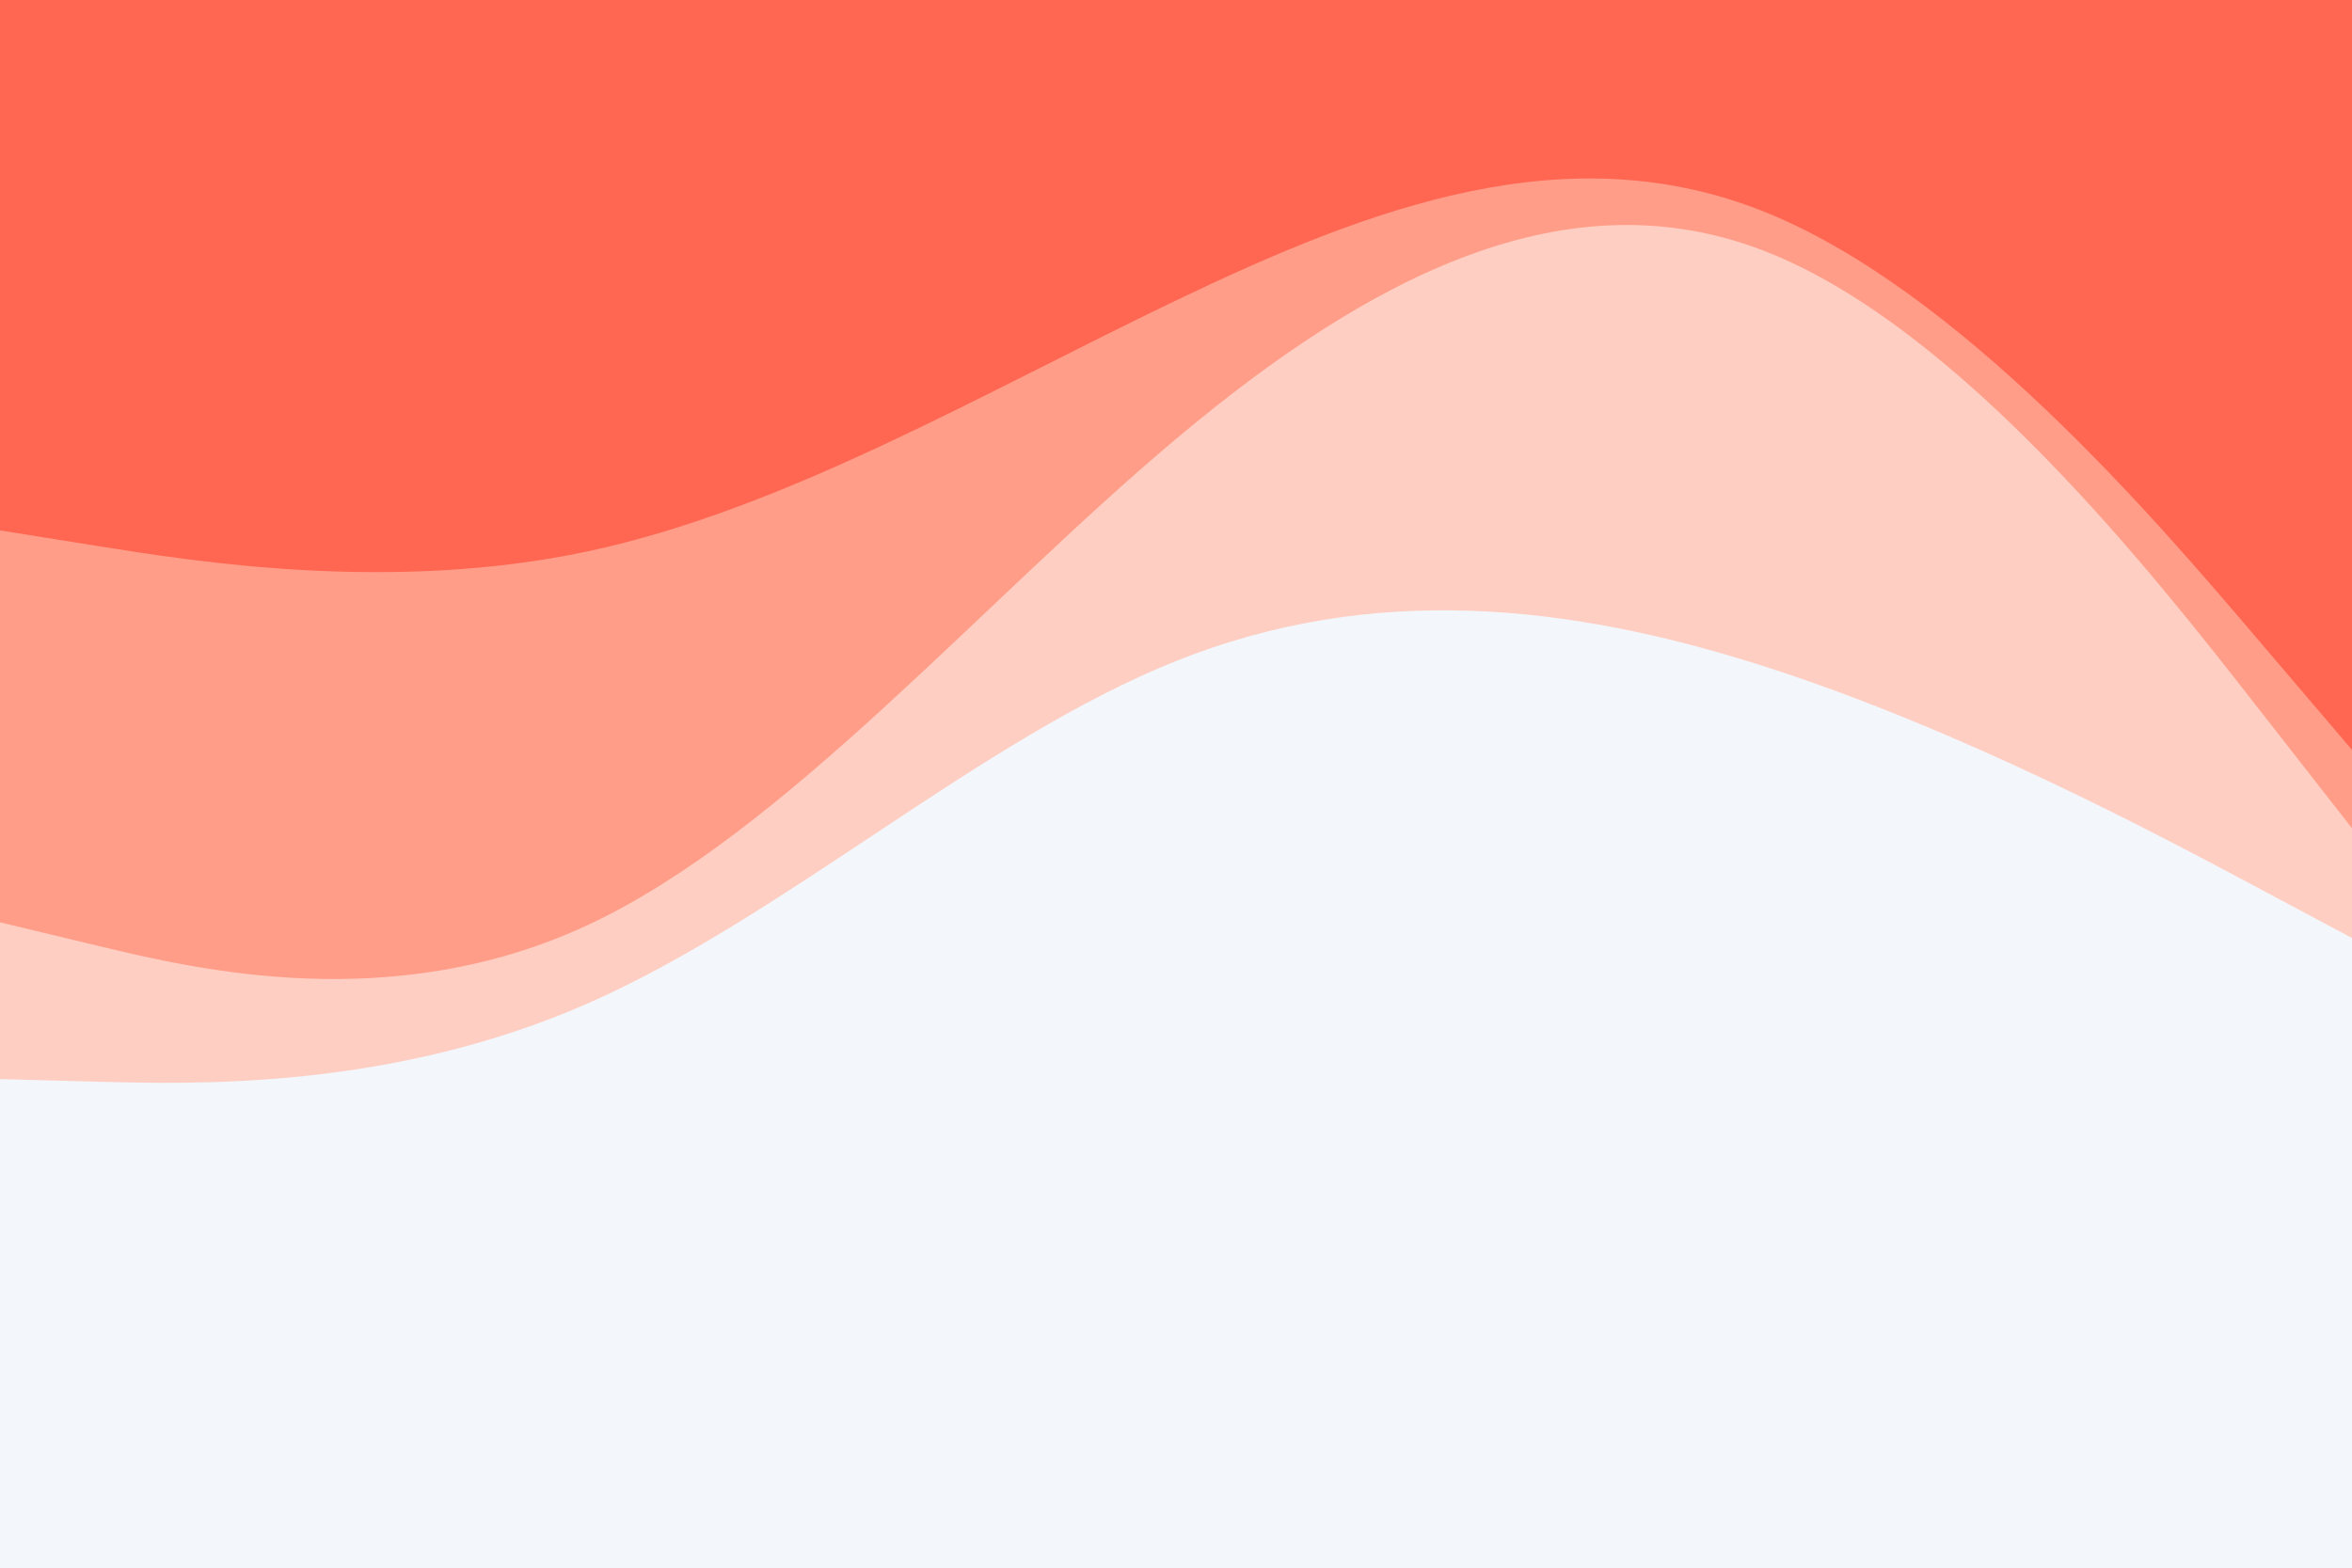
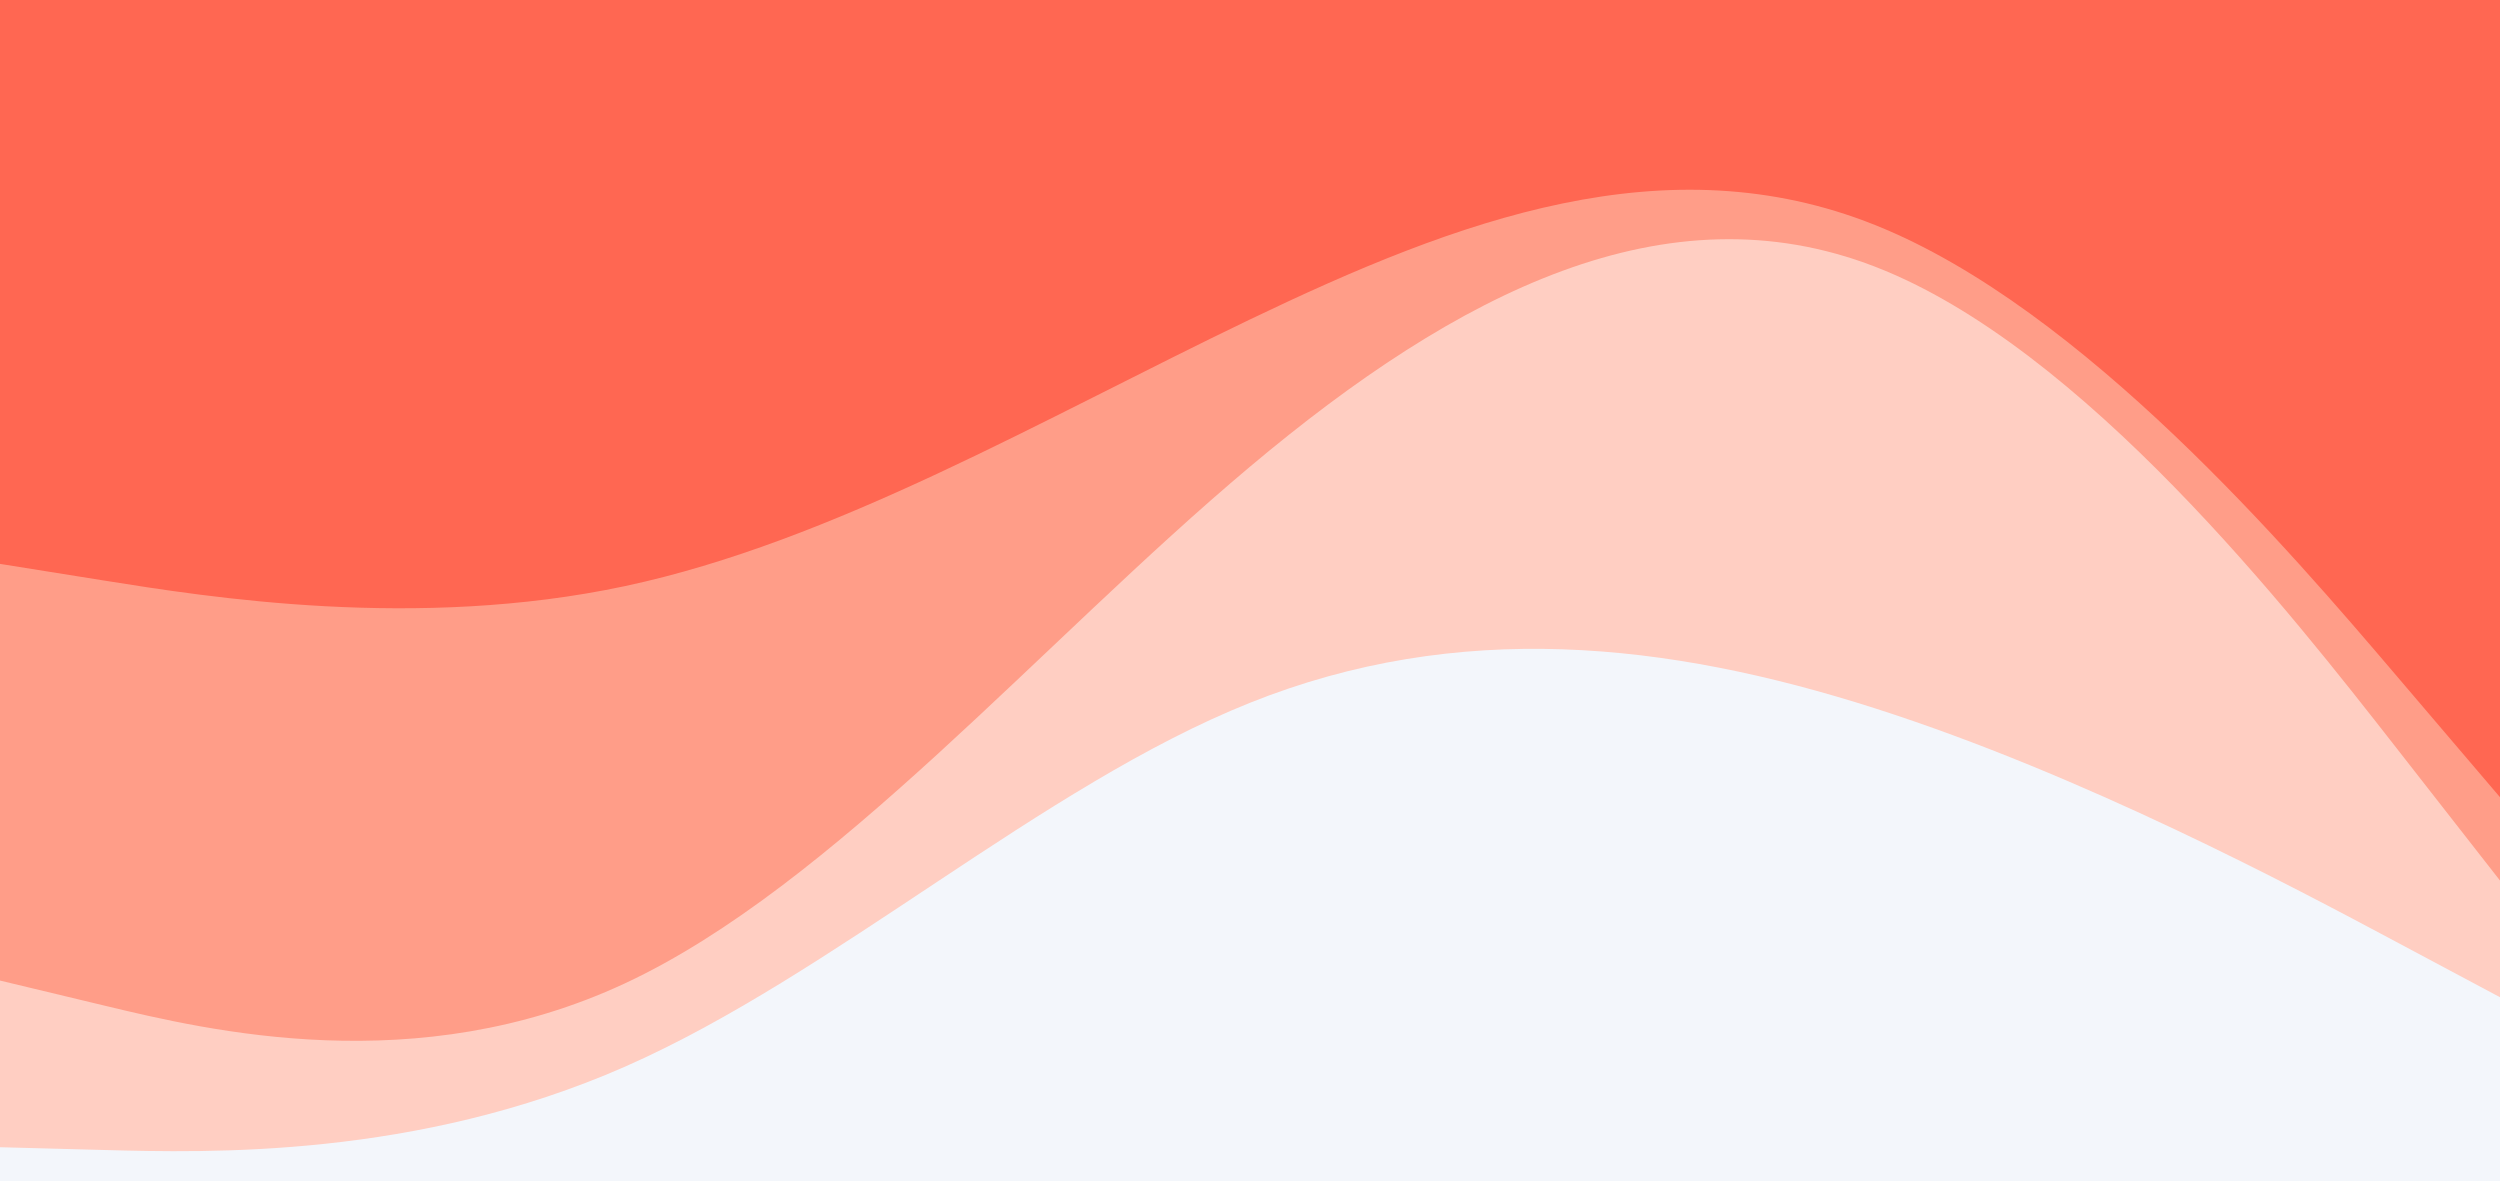
- <svg xmlns="http://www.w3.org/2000/svg" id="visual" viewBox="0 0 900 600" width="900" height="600" version="1.1">
+ <svg xmlns="http://www.w3.org/2000/svg" id="visual" viewBox="0 0 900 425" width="900" height="425" version="1.1">
  <path d="M0 205L37.5 211C75 217 150 229 225 213C300 197 375 153 450 117C525 81 600 53 675 83C750 113 825 201 862.5 245L900 289L900 0L862.5 0C825 0 750 0 675 0C600 0 525 0 450 0C375 0 300 0 225 0C150 0 75 0 37.5 0L0 0Z" fill="#ff6752" />
  <path d="M0 355L37.5 364C75 373 150 391 225 356C300 321 375 233 450 170C525 107 600 69 675 98C750 127 825 223 862.5 271L900 319L900 287L862.5 243C825 199 750 111 675 81C600 51 525 79 450 115C375 151 300 195 225 211C150 227 75 215 37.5 209L0 203Z" fill="#ff9d88" />
  <path d="M0 415L37.5 416C75 417 150 419 225 386C300 353 375 285 450 255C525 225 600 233 675 257C750 281 825 321 862.5 341L900 361L900 317L862.5 269C825 221 750 125 675 96C600 67 525 105 450 168C375 231 300 319 225 354C150 389 75 371 37.5 362L0 353Z" fill="#ffcec2" />
  <path d="M0 601L37.5 601C75 601 150 601 225 601C300 601 375 601 450 601C525 601 600 601 675 601C750 601 825 601 862.5 601L900 601L900 359L862.5 339C825 319 750 279 675 255C600 231 525 223 450 253C375 283 300 351 225 384C150 417 75 415 37.5 414L0 413Z" fill="#F3F6FB" />
</svg>
